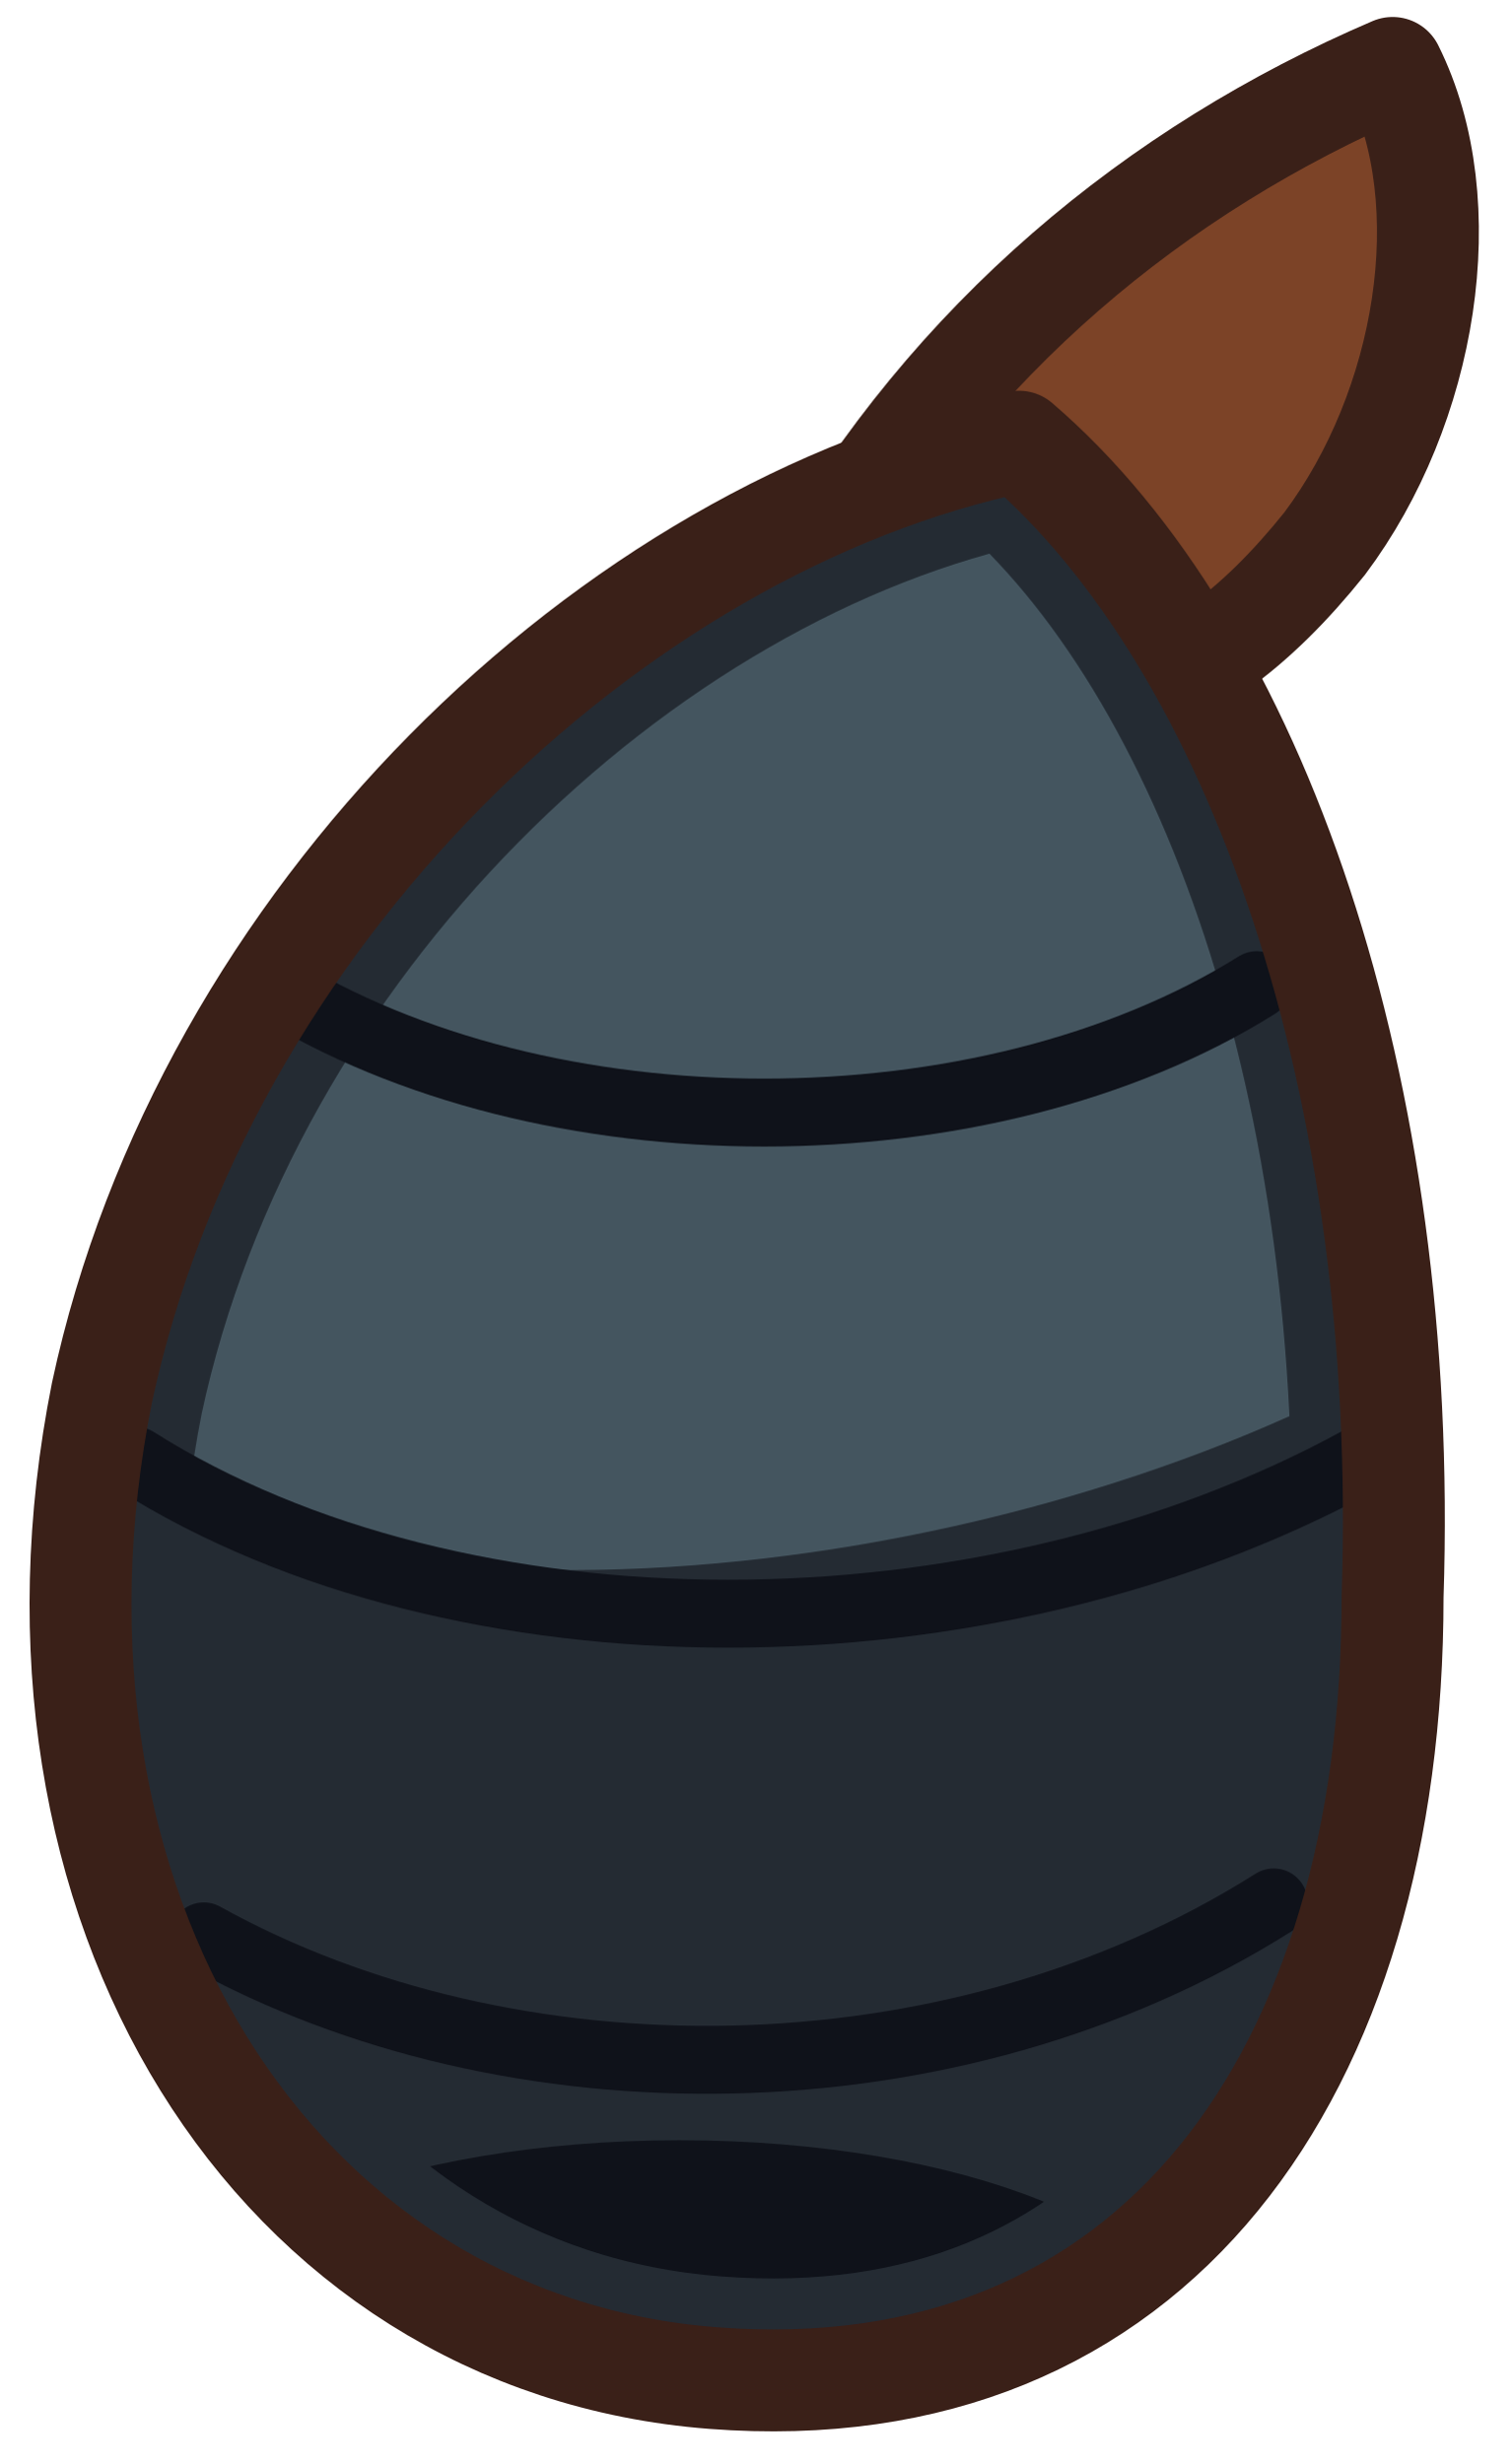
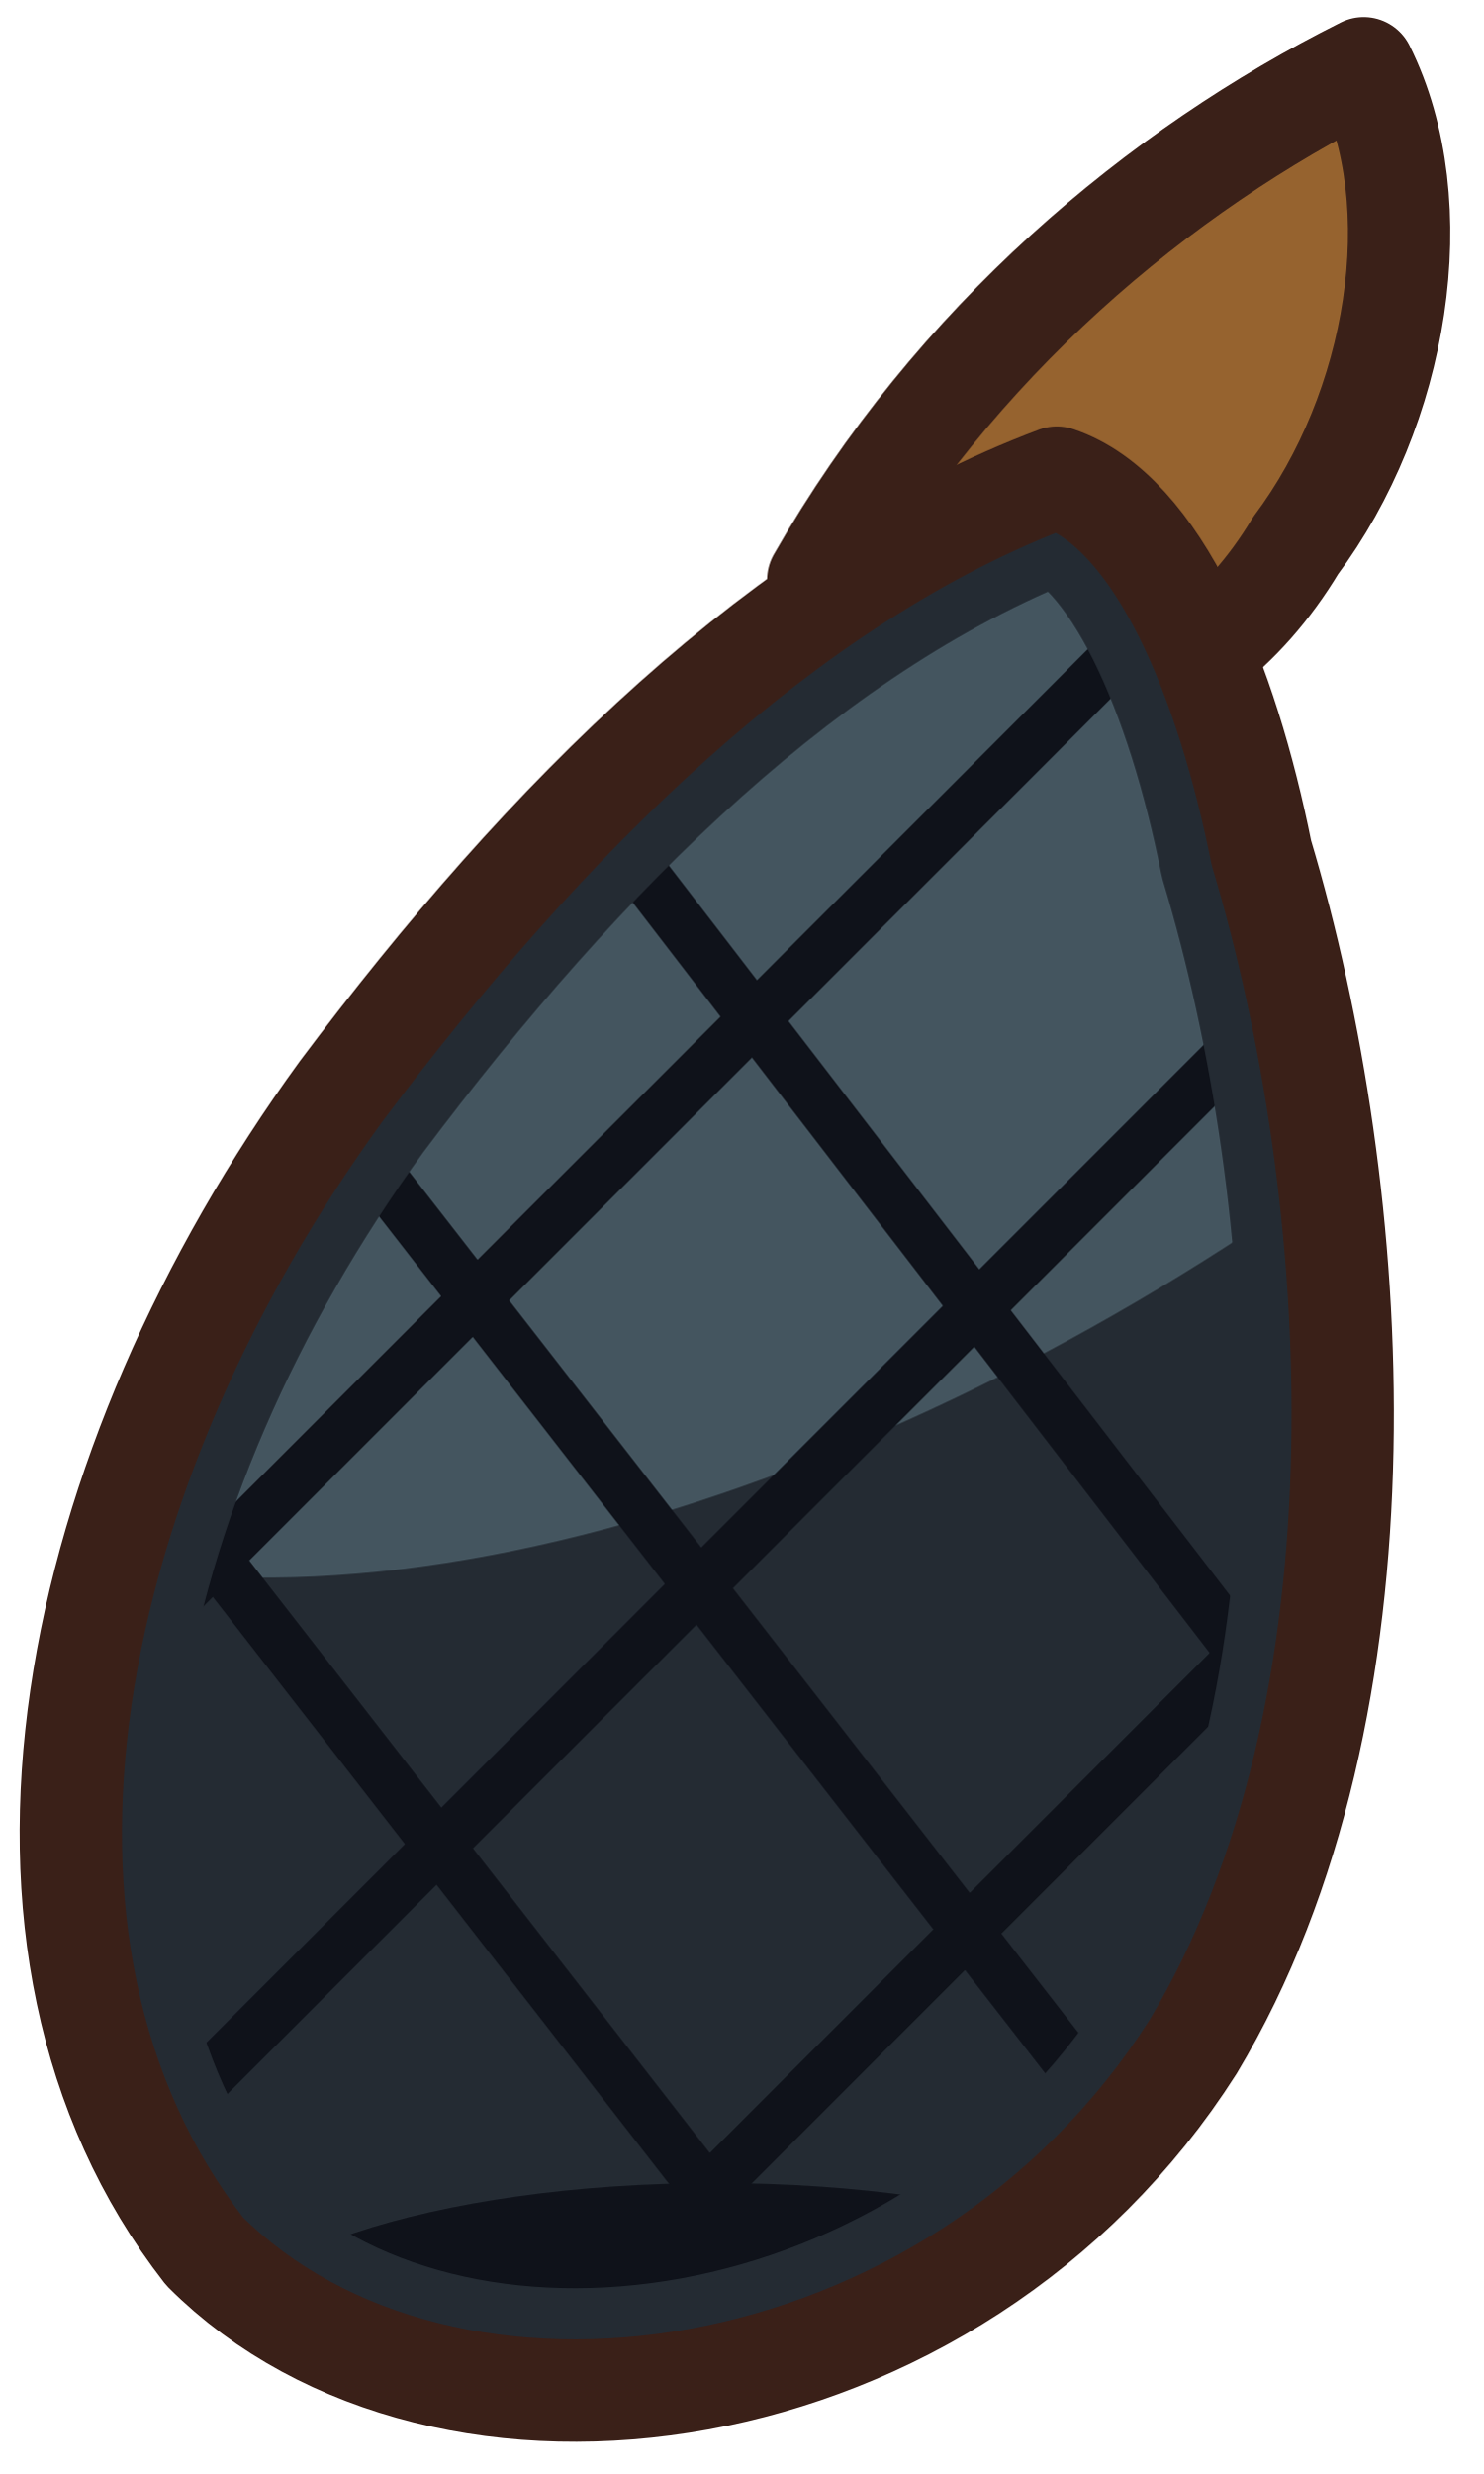
- <svg xmlns="http://www.w3.org/2000/svg" width="89" height="145" viewBox="20 280 89 145" shape-rendering="geometricPrecision">
-   <path d="M 102,284 C 88,290 76,300 68,314 C 80,326 90,322 98,312 C 104,304 106,292 102,284 Z" fill="#7c4327" />
+ <svg xmlns="http://www.w3.org/2000/svg" width="87" height="145" viewBox="24 282 87 145" shape-rendering="geometricPrecision">
+   <path d="M 104,286 C 92,292 80,302 72,316 C 82,328 94,324 100,314 C 106,306 108,294 104,286 Z" fill="#96632f" />
  <defs>
    <clipPath id="stub">
-       <path d="M 102,284 C 88,290 76,300 68,314 C 80,326 90,322 98,312 C 104,304 106,292 102,284 Z" />
+       <path d="M 104,286 C 92,292 80,302 72,316 C 82,328 94,324 100,314 C 106,306 108,294 104,286 Z" />
    </clipPath>
  </defs>
  <g clip-path="url(#stub)">
-     <path d="M 102,284 C 88,290 76,300 68,314 C 80,326 90,322 98,312 C 104,304 106,292 102,284 Z" fill="none" stroke="#7c4327" stroke-width="12" stroke-linecap="round" stroke-linejoin="round" />
+     <path d="M 104,286 C 92,292 80,302 72,316 C 82,328 94,324 100,314 C 106,306 108,294 104,286 Z" fill="none" stroke="#96632f" stroke-width="12" stroke-linecap="round" stroke-linejoin="round" />
  </g>
-   <path d="M 102,284 C 88,290 76,300 68,314 C 80,326 90,322 98,312 C 104,304 106,292 102,284 Z" fill="none" stroke="#3a2018" stroke-width="6" stroke-linecap="round" stroke-linejoin="round" />
-   <path d="M 80,306 C 56,311 32,334 26,362 C 20,392 36,418 62,420 C 88,422 102,402 102,374 C 103,344 94,318 80,306 Z" fill="#242b33" />
+   <path d="M 104,286 C 92,292 80,302 72,316 C 82,328 94,324 100,314 C 106,306 108,294 104,286 Z" fill="none" stroke="#3a2018" stroke-width="6" stroke-linecap="round" stroke-linejoin="round" />
+   <path d="M 86,310 C 70,316 56,330 44,346 C 28,368 22,396 36,414 C 50,428 80,424 94,402 C 106,382 104,352 98,332 C 96,322 92,312 86,310 Z" fill="#242b33" />
  <defs>
    <clipPath id="tl">
-       <path d="M 80,306 C 56,311 32,334 26,362 C 20,392 36,418 62,420 C 88,422 102,402 102,374 C 103,344 94,318 80,306 Z" />
+       <path d="M 86,310 C 70,316 56,330 44,346 C 28,368 22,396 36,414 C 50,428 80,424 94,402 C 106,382 104,352 98,332 C 96,322 92,312 86,310 Z" />
    </clipPath>
  </defs>
  <g clip-path="url(#tl)">
-     <path d="M 76,300 C 52,316 30,338 24,366 C 46,378 84,372 106,358 C 102,334 92,314 76,300 Z" fill="#44555f" />
-     <ellipse cx="60" cy="418" rx="30" ry="12" fill="#0f121a" />
-     <path d="M 80,306 C 56,311 32,334 26,362 C 20,392 36,418 62,420 C 88,422 102,402 102,374 C 103,344 94,318 80,306 Z" fill="none" stroke="#242b33" stroke-width="12" stroke-linecap="round" stroke-linejoin="round" />
-     <path d="M 36,338 C 52,348 78,348 94,338" fill="none" stroke="#0f121a" stroke-width="4" stroke-linecap="round" stroke-linejoin="round" />
-     <path d="M 28,366 C 47,378 78,378 100,366" fill="none" stroke="#0f121a" stroke-width="4" stroke-linecap="round" stroke-linejoin="round" />
-     <path d="M 32,394 C 50,404 76,404 95,392" fill="none" stroke="#0f121a" stroke-width="4" stroke-linecap="round" stroke-linejoin="round" />
+     <path d="M 90,300 C 60,316 34,340 24,372 C 46,380 80,368 106,348 C 102,330 96,312 90,300 Z" fill="#44555f" />
+     <path d="M 20,360 L 80,300" fill="none" stroke="#0f121a" stroke-width="3" stroke-linecap="round" stroke-linejoin="round" />
+     <path d="M 20,390 L 100,310" fill="none" stroke="#0f121a" stroke-width="3" stroke-linecap="round" stroke-linejoin="round" />
+     <path d="M 30,410 L 110,330" fill="none" stroke="#0f121a" stroke-width="3" stroke-linecap="round" stroke-linejoin="round" />
+     <path d="M 56,420 L 110,366" fill="none" stroke="#0f121a" stroke-width="3" stroke-linecap="round" stroke-linejoin="round" />
+     <path d="M 30,330 L 100,420" fill="none" stroke="#0f121a" stroke-width="3" stroke-linecap="round" stroke-linejoin="round" />
+     <path d="M 50,318 L 110,396" fill="none" stroke="#0f121a" stroke-width="3" stroke-linecap="round" stroke-linejoin="round" />
+     <path d="M 20,352 L 76,424" fill="none" stroke="#0f121a" stroke-width="3" stroke-linecap="round" stroke-linejoin="round" />
+     <ellipse cx="66" cy="420" rx="30" ry="10" fill="#0f121a" />
+     <path d="M 86,310 C 70,316 56,330 44,346 C 28,368 22,396 36,414 C 50,428 80,424 94,402 C 106,382 104,352 98,332 C 96,322 92,312 86,310 Z" fill="none" stroke="#242b33" stroke-width="12" stroke-linecap="round" stroke-linejoin="round" />
  </g>
-   <path d="M 80,306 C 56,311 32,334 26,362 C 20,392 36,418 62,420 C 88,422 102,402 102,374 C 103,344 94,318 80,306 Z" fill="none" stroke="#3a2018" stroke-width="6" stroke-linecap="round" stroke-linejoin="round" />
+   <path d="M 86,310 C 70,316 56,330 44,346 C 28,368 22,396 36,414 C 50,428 80,424 94,402 C 106,382 104,352 98,332 C 96,322 92,312 86,310 Z" fill="none" stroke="#3a2018" stroke-width="6" stroke-linecap="round" stroke-linejoin="round" />
</svg>
